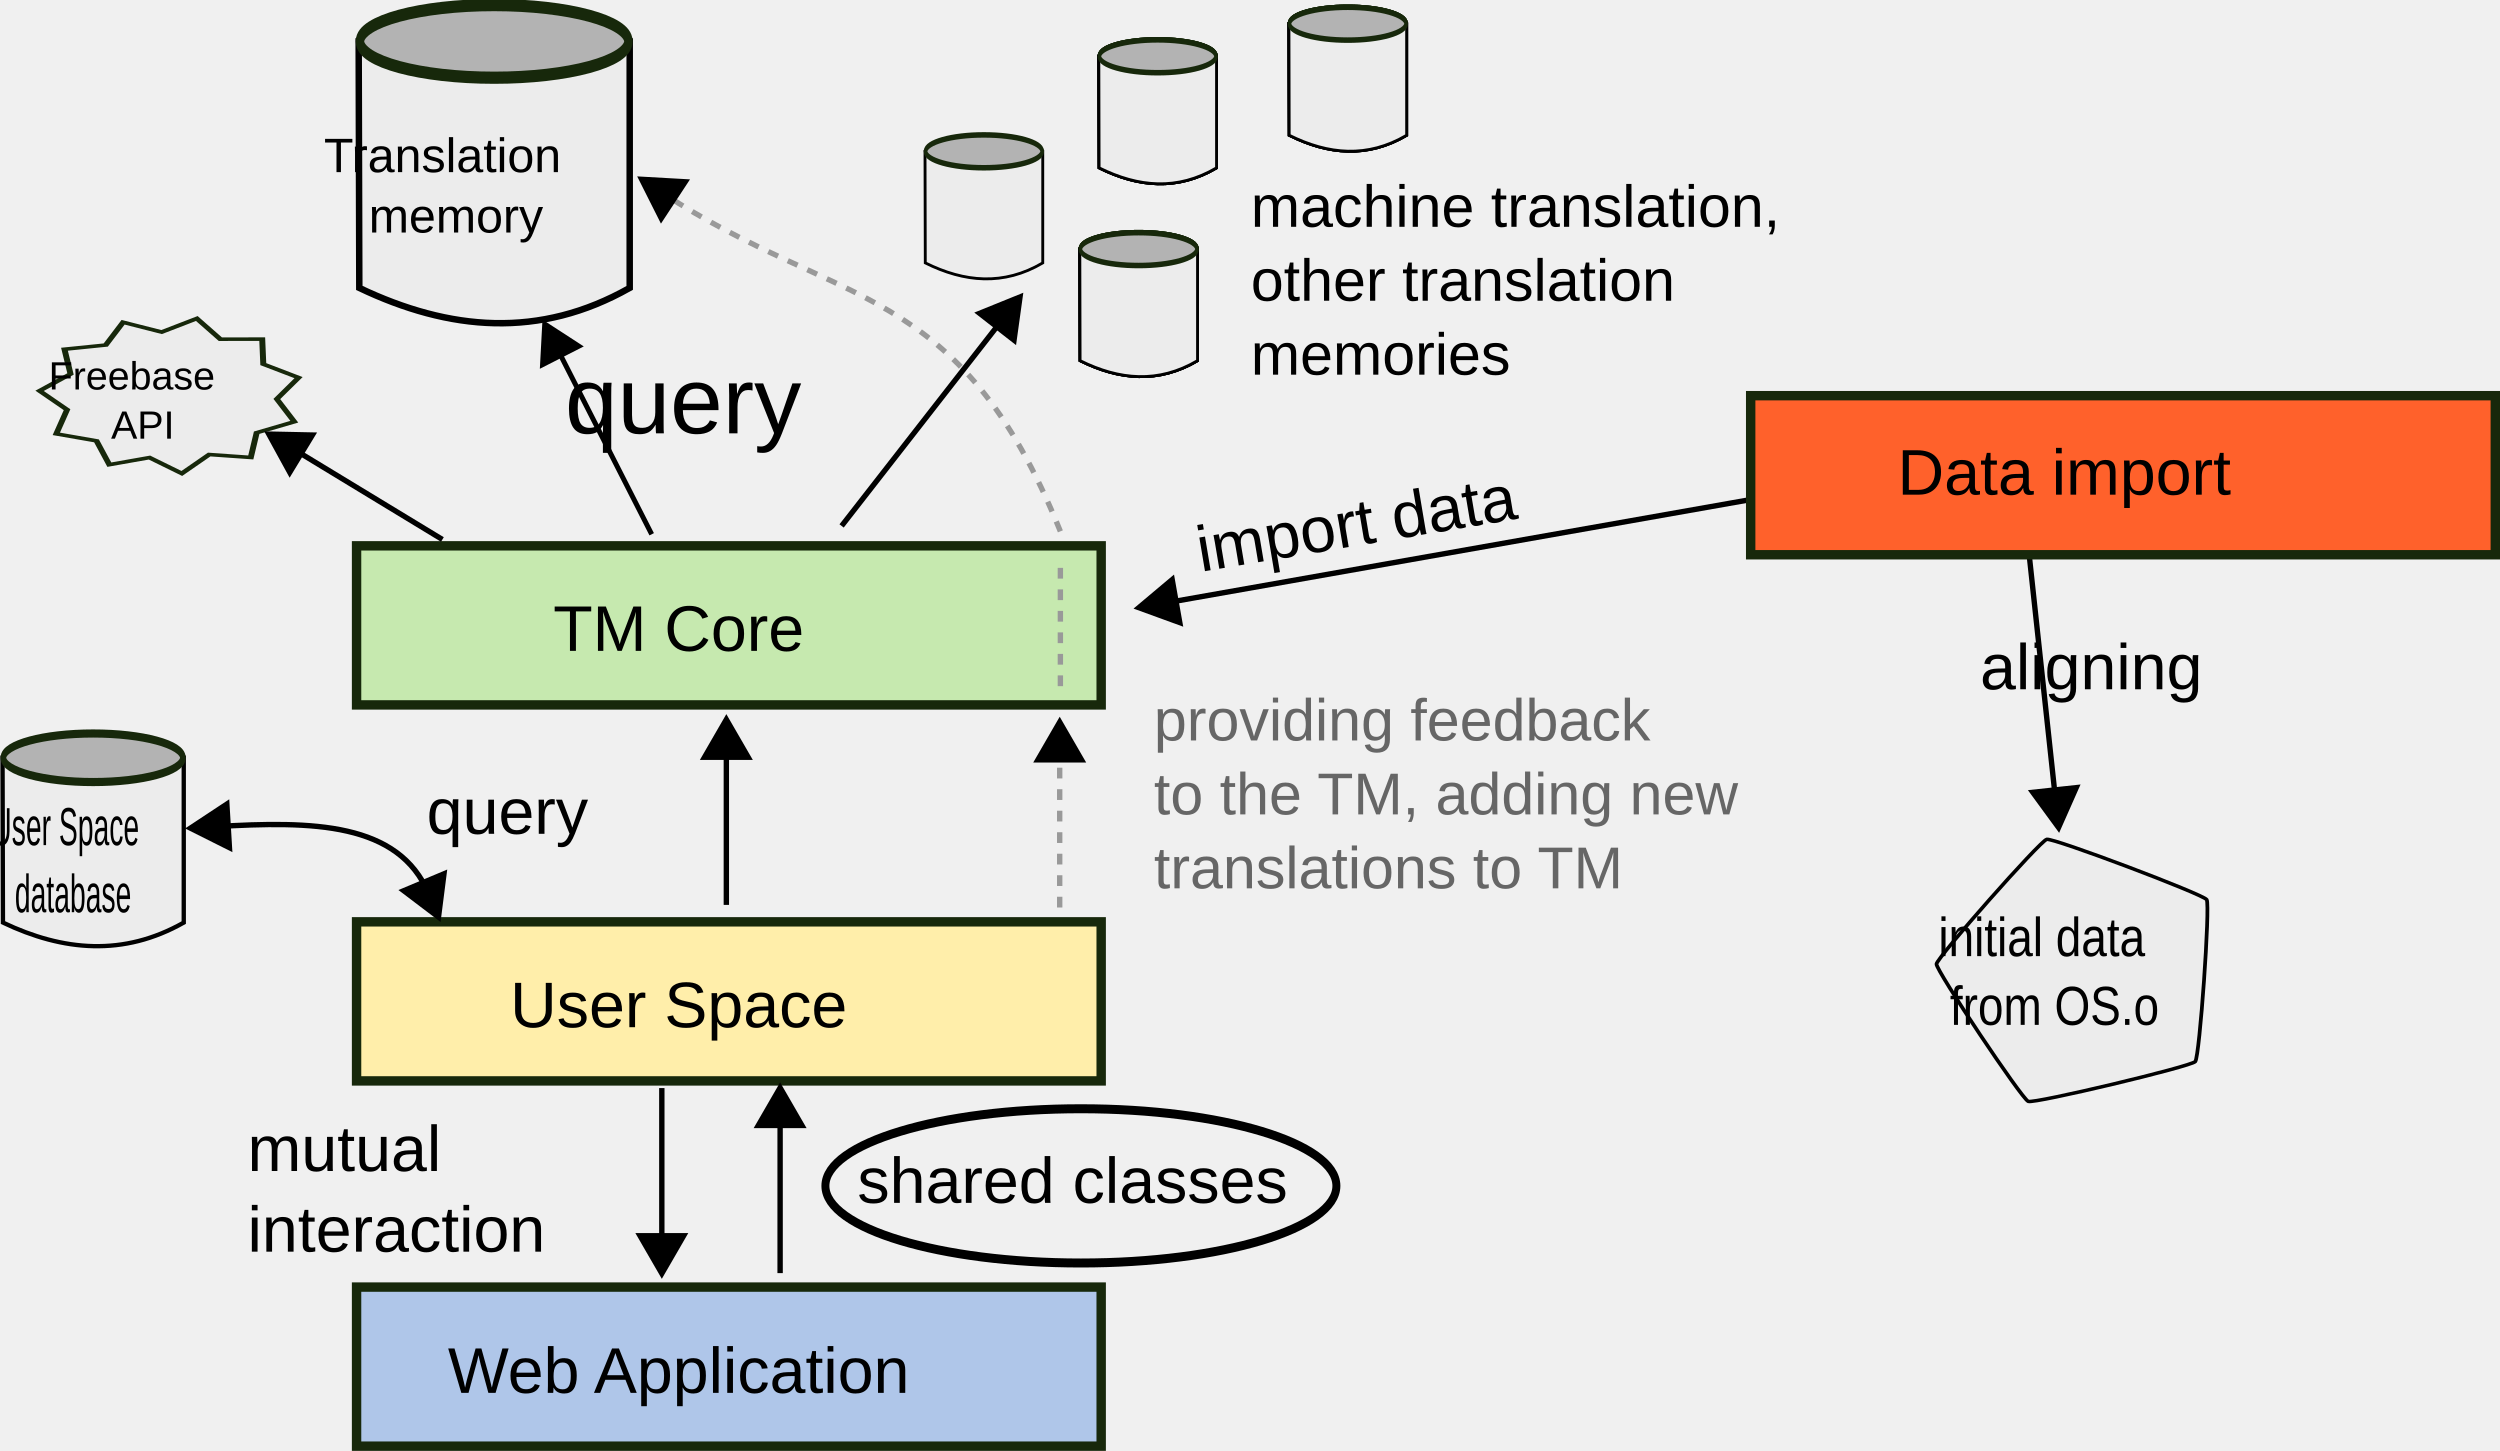
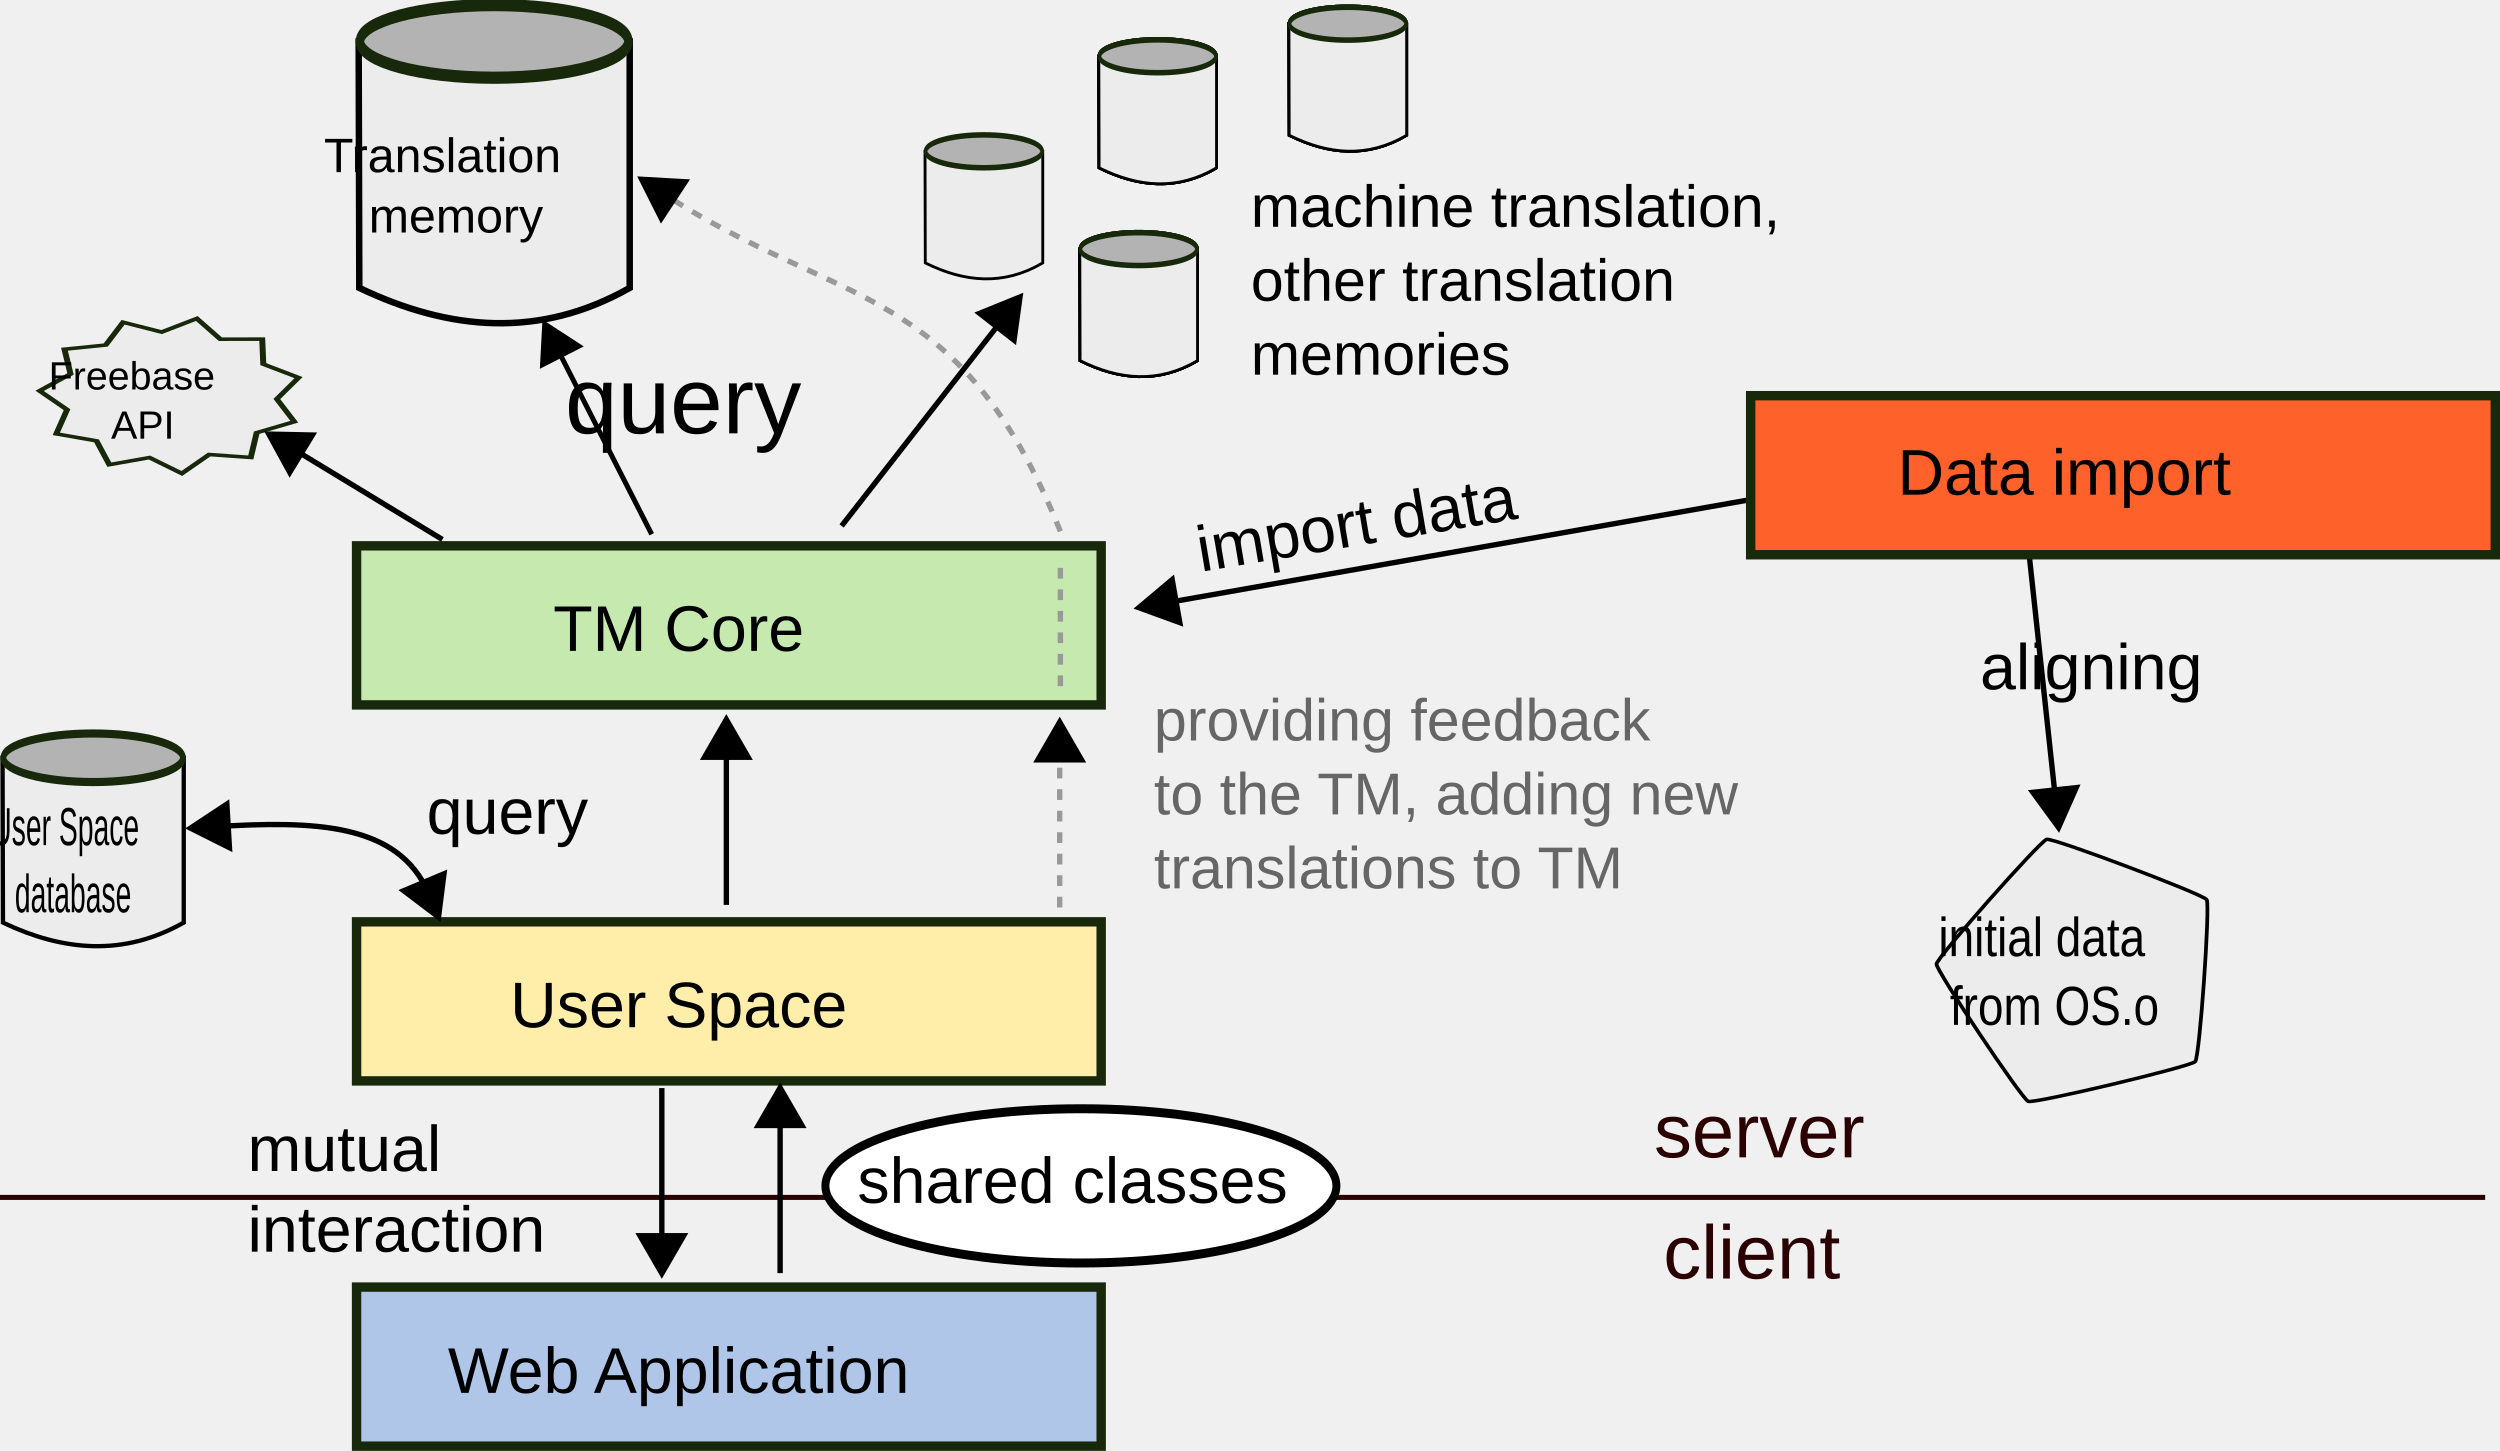
<svg xmlns="http://www.w3.org/2000/svg" width="464.965" height="269.842" id="svg2" version="1.1">
  <defs id="defs3">
    <marker orient="auto" refY="0" refX="0" id="TriangleInL" style="overflow:visible">
      <path id="path3842" d="m 5.77,0 -8.65,5 0,-10 8.65,5 z" style="fill-rule:evenodd;stroke:#000000;stroke-width:1pt;marker-start:none" transform="scale(-0.8,-0.8)" />
    </marker>
    <marker orient="auto" refY="0" refX="0" id="TriangleOutL" style="overflow:visible">
      <path id="path3851" d="m 5.77,0 -8.65,5 0,-10 8.65,5 z" style="fill-rule:evenodd;stroke:#000000;stroke-width:1pt;marker-start:none" transform="scale(0.8,0.8)" />
    </marker>
    <marker orient="auto" refY="0" refX="0" id="Arrow1Lstart" style="overflow:visible">
      <path id="path3708" d="M 0,0 5,-5 -12.5,0 5,5 0,0 z" style="fill-rule:evenodd;stroke:#000000;stroke-width:1pt;marker-start:none" transform="matrix(0.8,0,0,0.8,10,0)" />
    </marker>
    <marker orient="auto" refY="0" refX="0" id="Arrow2Lstart" style="overflow:visible">
      <path id="path3726" style="font-size:12px;fill-rule:evenodd;stroke-width:0.625;stroke-linejoin:round" d="M 8.719,4.034 -2.207,0.016 8.719,-4.002 c -1.745,2.372 -1.735,5.617 -6e-7,8.035 z" transform="matrix(1.1,0,0,1.1,1.1,0)" />
    </marker>
    <marker orient="auto" refY="0" refX="0" id="TriangleOutL-2" style="overflow:visible">
      <path id="path3851-8" d="m 5.77,0 -8.65,5 0,-10 8.65,5 z" style="fill-rule:evenodd;stroke:#000000;stroke-width:1pt;marker-start:none" transform="scale(0.8,0.8)" />
    </marker>
    <marker orient="auto" refY="0" refX="0" id="TriangleOutL-6" style="overflow:visible">
      <path id="path3851-0" d="m 5.77,0 -8.65,5 0,-10 8.65,5 z" style="fill-rule:evenodd;stroke:#000000;stroke-width:1pt;marker-start:none" transform="scale(0.8,0.8)" />
    </marker>
  </defs>
  <g id="layer1" transform="translate(2.482302e-6,-782.5201)">
+     <path style="fill:#008000;stroke:#2b0000;stroke-width:0.938px;stroke-linecap:butt;stroke-linejoin:miter;stroke-opacity:1" d="m -0.714,1005.219 462.917,0" id="path3095" />
    <path style="fill:none;stroke:#000000;stroke-width:1;stroke-linecap:butt;stroke-linejoin:miter;stroke-miterlimit:4;stroke-opacity:1;stroke-dasharray:none;marker-start:none;marker-mid:none;marker-end:url(#TriangleOutL)" d="M 327.786,875.047 216.415,894.722" id="path3703-1" />
    <path style="fill:none;stroke:#000000;stroke-width:1;stroke-linecap:butt;stroke-linejoin:miter;stroke-miterlimit:4;stroke-opacity:1;stroke-dasharray:none;marker-end:url(#TriangleOutL)" d="m 376.894,881.02 5.468,50.75" id="path5291-1" />
    <rect style="fill:#c6e9af;fill-opacity:1;fill-rule:evenodd;stroke:#17280b;stroke-width:1.749;stroke-miterlimit:4;stroke-opacity:1;stroke-dasharray:none;stroke-dashoffset:0" id="rect3607" width="138.488" height="29.587" x="66.316" y="884.037" />
    <text xml:space="preserve" style="font-size:12px;font-style:normal;font-weight:normal;text-align:center;text-anchor:middle;fill:#000000;fill-opacity:1;stroke:none;font-family:Arial;-inkscape-font-specification:Arial" x="134.564" y="903.569" id="text3603">
      <tspan id="tspan3605" x="134.564" y="903.569">TM Core</tspan>
    </text>
    <path style="fill:#ececec;stroke:#000000;stroke-width:1.207px;stroke-linecap:butt;stroke-linejoin:miter;stroke-opacity:1" d="m 66.708,790.024 0.117,46.046 c 16.764,7.994 33.528,9.483 50.291,0 l 0,-46.046 c -16.468,-9.99 -33.938,-8.023 -50.408,0 z" id="path3619" />
    <path style="fill:#b3b3b3;fill-opacity:1;fill-rule:evenodd;stroke:#17280b;stroke-width:1.2;stroke-miterlimit:4;stroke-opacity:1;stroke-dasharray:none;stroke-dashoffset:0" id="path3611" d="m 225.714,138.076 c 0,1.972 -8.475,3.571 -18.929,3.571 -10.454,0 -18.929,-1.599 -18.929,-3.571 0,-1.972 8.475,-3.571 18.929,-3.571 10.454,0 18.929,1.599 18.929,3.571 z" transform="matrix(1.318733,0,0,1.891424,-180.7833,529.0616)" />
    <rect y="953.968" x="66.316" height="29.587" width="138.488" id="rect3621" style="fill:#ffeeaa;fill-opacity:1;fill-rule:evenodd;stroke:#17280b;stroke-width:1.749;stroke-miterlimit:4;stroke-opacity:1;stroke-dasharray:none;stroke-dashoffset:0" />
    <text id="text3623" y="973.569" x="134.564" style="font-size:12px;font-style:normal;font-weight:normal;text-align:center;text-anchor:middle;fill:#000000;fill-opacity:1;stroke:none;font-family:Arial;-inkscape-font-specification:Arial" xml:space="preserve">
      <tspan y="973.569" x="134.564" id="tspan3625">User Space</tspan>
    </text>
    <rect style="fill:#afc6e9;fill-opacity:1;fill-rule:evenodd;stroke:#17280b;stroke-width:1.749;stroke-miterlimit:4;stroke-opacity:1;stroke-dasharray:none;stroke-dashoffset:0" id="rect3627" width="138.488" height="29.587" x="66.316" y="1021.9" />
    <text xml:space="preserve" style="font-size:12px;font-style:normal;font-weight:normal;text-align:center;text-anchor:middle;fill:#000000;fill-opacity:1;stroke:none;font-family:Arial;-inkscape-font-specification:Arial" x="134.564" y="1041.569" id="text3629">
      <tspan id="tspan3631" x="134.564" y="1041.569">Web Application</tspan>
    </text>
    <text xml:space="preserve" style="font-size:8.983px;font-style:normal;font-weight:normal;text-align:center;text-anchor:middle;fill:#000000;fill-opacity:1;stroke:none;font-family:Arial;-inkscape-font-specification:Arial" x="91.044" y="814.536" id="text3633">
      <tspan id="tspan3635" x="91.044" y="814.536">Translation</tspan>
      <tspan x="91.044" y="825.765" id="tspan3649">memory</tspan>
    </text>
    <path style="fill:#ececec;fill-opacity:1;fill-rule:evenodd;stroke:#17280b;stroke-width:1.2;stroke-miterlimit:4;stroke-opacity:1;stroke-dasharray:none;stroke-dashoffset:0" id="path3637" d="m 63.7,139.401 3.499,7.626 -7.54,3.681 -1.179,8.307 -8.333,-0.98 -5.483,6.351 -6.48,-5.33 -8.046,2.378 -2.57,-7.987 -8.055,-2.349 2.156,-8.109 -5.506,-6.331 6.198,-5.656 -1.209,-8.303 8.272,-1.407 3.472,-7.639 7.719,3.288 7.05,-4.549 4.716,6.94 8.39,-0.015 0.216,8.388 7.067,4.523 z" transform="matrix(0.9282837,0,0,0.5542805,-7.644088,779.4607)" />
    <text xml:space="preserve" style="font-size:7.321px;font-style:normal;font-weight:normal;text-align:center;text-anchor:middle;fill:#000000;fill-opacity:1;stroke:none;font-family:Arial;-inkscape-font-specification:Arial" x="31.638" y="854.957" id="text3639">
      <tspan id="tspan3641" x="31.638" y="854.957">Freebase</tspan>
      <tspan x="31.638" y="864.109" id="tspan3643">API</tspan>
    </text>
    <path id="path3645" d="m 0.472,923.322 0.078,30.786 c 11.208,5.345 22.417,6.34 33.625,0 l 0,-30.786 c -11.011,-6.679 -22.691,-5.364 -33.703,0 z" style="fill:#ececec;stroke:#000000;stroke-width:0.807px;stroke-linecap:butt;stroke-linejoin:miter;stroke-opacity:1" />
    <path transform="matrix(0.8817078,0,0,1.26461,-165.0016,748.8417)" d="m 225.714,138.076 c 0,1.972 -8.475,3.571 -18.929,3.571 -10.454,0 -18.929,-1.599 -18.929,-3.571 0,-1.972 8.475,-3.571 18.929,-3.571 10.454,0 18.929,1.599 18.929,3.571 z" id="path3647" style="fill:#b3b3b3;fill-opacity:1;fill-rule:evenodd;stroke:#17280b;stroke-width:1.2;stroke-miterlimit:4;stroke-opacity:1;stroke-dasharray:none;stroke-dashoffset:0" />
    <path style="fill:#ececec;stroke:#000000;stroke-width:0.535px;stroke-linecap:butt;stroke-linejoin:miter;stroke-opacity:1" d="m 172.039,810.577 0.051,20.839 c 7.282,3.618 14.565,4.292 21.847,0 l 0,-20.839 c -7.154,-4.521 -14.743,-3.631 -21.898,0 z" id="path3651" />
    <path style="fill:#b3b3b3;fill-opacity:1;fill-rule:evenodd;stroke:#17280b;stroke-width:1.2;stroke-miterlimit:4;stroke-opacity:1;stroke-dasharray:none;stroke-dashoffset:0" id="path3653" d="m 225.714,138.076 c 0,1.972 -8.475,3.571 -18.929,3.571 -10.454,0 -18.929,-1.599 -18.929,-3.571 0,-1.972 8.475,-3.571 18.929,-3.571 10.454,0 18.929,1.599 18.929,3.571 z" transform="matrix(0.5728648,0,0,0.8559842,64.5278,692.4753)" />
    <path id="path3655" d="m 204.364,792.899 0.051,20.839 c 7.282,3.618 14.565,4.292 21.847,0 l 0,-20.839 c -7.154,-4.521 -14.743,-3.631 -21.898,0 z" style="fill:#ececec;stroke:#000000;stroke-width:0.535px;stroke-linecap:butt;stroke-linejoin:miter;stroke-opacity:1" />
    <path transform="matrix(0.5728648,0,0,0.8559842,96.85269,674.7977)" d="m 225.714,138.076 c 0,1.972 -8.475,3.571 -18.929,3.571 -10.454,0 -18.929,-1.599 -18.929,-3.571 0,-1.972 8.475,-3.571 18.929,-3.571 10.454,0 18.929,1.599 18.929,3.571 z" id="path3657" style="fill:#b3b3b3;fill-opacity:1;fill-rule:evenodd;stroke:#17280b;stroke-width:1.2;stroke-miterlimit:4;stroke-opacity:1;stroke-dasharray:none;stroke-dashoffset:0" />
    <path style="fill:#ececec;stroke:#000000;stroke-width:0.535px;stroke-linecap:butt;stroke-linejoin:miter;stroke-opacity:1" d="m 204.364,792.899 0.051,20.839 c 7.282,3.618 14.565,4.292 21.847,0 l 0,-20.839 c -7.154,-4.521 -14.743,-3.631 -21.898,0 z" id="path3659" />
    <path style="fill:#b3b3b3;fill-opacity:1;fill-rule:evenodd;stroke:#17280b;stroke-width:1.2;stroke-miterlimit:4;stroke-opacity:1;stroke-dasharray:none;stroke-dashoffset:0" id="path3661" d="m 225.714,138.076 c 0,1.972 -8.475,3.571 -18.929,3.571 -10.454,0 -18.929,-1.599 -18.929,-3.571 0,-1.972 8.475,-3.571 18.929,-3.571 10.454,0 18.929,1.599 18.929,3.571 z" transform="matrix(0.5728648,0,0,0.8559842,96.85269,674.7977)" />
    <path style="fill:#ececec;stroke:#000000;stroke-width:0.535px;stroke-linecap:butt;stroke-linejoin:miter;stroke-opacity:1" d="m 204.364,792.899 0.051,20.839 c 7.282,3.618 14.565,4.292 21.847,0 l 0,-20.839 c -7.154,-4.521 -14.743,-3.631 -21.898,0 z" id="path3663" />
    <path style="fill:#b3b3b3;fill-opacity:1;fill-rule:evenodd;stroke:#17280b;stroke-width:1.2;stroke-miterlimit:4;stroke-opacity:1;stroke-dasharray:none;stroke-dashoffset:0" id="path3665" d="m 225.714,138.076 c 0,1.972 -8.475,3.571 -18.929,3.571 -10.454,0 -18.929,-1.599 -18.929,-3.571 0,-1.972 8.475,-3.571 18.929,-3.571 10.454,0 18.929,1.599 18.929,3.571 z" transform="matrix(0.5728648,0,0,0.8559842,96.85269,674.7977)" />
    <path id="path3667" d="m 204.364,792.899 0.051,20.839 c 7.282,3.618 14.565,4.292 21.847,0 l 0,-20.839 c -7.154,-4.521 -14.743,-3.631 -21.898,0 z" style="fill:#ececec;stroke:#000000;stroke-width:0.535px;stroke-linecap:butt;stroke-linejoin:miter;stroke-opacity:1" />
    <path transform="matrix(0.5728648,0,0,0.8559842,96.85269,674.7977)" d="m 225.714,138.076 c 0,1.972 -8.475,3.571 -18.929,3.571 -10.454,0 -18.929,-1.599 -18.929,-3.571 0,-1.972 8.475,-3.571 18.929,-3.571 10.454,0 18.929,1.599 18.929,3.571 z" id="path3669" style="fill:#b3b3b3;fill-opacity:1;fill-rule:evenodd;stroke:#17280b;stroke-width:1.2;stroke-miterlimit:4;stroke-opacity:1;stroke-dasharray:none;stroke-dashoffset:0" />
    <path style="fill:#ececec;stroke:#000000;stroke-width:0.535px;stroke-linecap:butt;stroke-linejoin:miter;stroke-opacity:1" d="m 200.829,828.759 0.051,20.839 c 7.282,3.618 14.565,4.292 21.847,0 l 0,-20.839 c -7.154,-4.521 -14.743,-3.631 -21.898,0 z" id="path3671" />
    <path style="fill:#b3b3b3;fill-opacity:1;fill-rule:evenodd;stroke:#17280b;stroke-width:1.2;stroke-miterlimit:4;stroke-opacity:1;stroke-dasharray:none;stroke-dashoffset:0" id="path3673" d="m 225.714,138.076 c 0,1.972 -8.475,3.571 -18.929,3.571 -10.454,0 -18.929,-1.599 -18.929,-3.571 0,-1.972 8.475,-3.571 18.929,-3.571 10.454,0 18.929,1.599 18.929,3.571 z" transform="matrix(0.5728648,0,0,0.8559842,93.31716,710.6581)" />
    <path id="path3675" d="m 200.829,828.759 0.051,20.839 c 7.282,3.618 14.565,4.292 21.847,0 l 0,-20.839 c -7.154,-4.521 -14.743,-3.631 -21.898,0 z" style="fill:#ececec;stroke:#000000;stroke-width:0.535px;stroke-linecap:butt;stroke-linejoin:miter;stroke-opacity:1" />
    <path transform="matrix(0.5728648,0,0,0.8559842,93.31716,710.6581)" d="m 225.714,138.076 c 0,1.972 -8.475,3.571 -18.929,3.571 -10.454,0 -18.929,-1.599 -18.929,-3.571 0,-1.972 8.475,-3.571 18.929,-3.571 10.454,0 18.929,1.599 18.929,3.571 z" id="path3677" style="fill:#b3b3b3;fill-opacity:1;fill-rule:evenodd;stroke:#17280b;stroke-width:1.2;stroke-miterlimit:4;stroke-opacity:1;stroke-dasharray:none;stroke-dashoffset:0" />
    <path id="path3679" d="m 200.829,828.759 0.051,20.839 c 7.282,3.618 14.565,4.292 21.847,0 l 0,-20.839 c -7.154,-4.521 -14.743,-3.631 -21.898,0 z" style="fill:#ececec;stroke:#000000;stroke-width:0.535px;stroke-linecap:butt;stroke-linejoin:miter;stroke-opacity:1" />
    <path transform="matrix(0.5728648,0,0,0.8559842,93.31716,710.6581)" d="m 225.714,138.076 c 0,1.972 -8.475,3.571 -18.929,3.571 -10.454,0 -18.929,-1.599 -18.929,-3.571 0,-1.972 8.475,-3.571 18.929,-3.571 10.454,0 18.929,1.599 18.929,3.571 z" id="path3681" style="fill:#b3b3b3;fill-opacity:1;fill-rule:evenodd;stroke:#17280b;stroke-width:1.2;stroke-miterlimit:4;stroke-opacity:1;stroke-dasharray:none;stroke-dashoffset:0" />
    <path style="fill:#ececec;stroke:#000000;stroke-width:0.535px;stroke-linecap:butt;stroke-linejoin:miter;stroke-opacity:1" d="m 200.829,828.759 0.051,20.839 c 7.282,3.618 14.565,4.292 21.847,0 l 0,-20.839 c -7.154,-4.521 -14.743,-3.631 -21.898,0 z" id="path3683" />
    <path style="fill:#b3b3b3;fill-opacity:1;fill-rule:evenodd;stroke:#17280b;stroke-width:1.2;stroke-miterlimit:4;stroke-opacity:1;stroke-dasharray:none;stroke-dashoffset:0" id="path3685" d="m 225.714,138.076 c 0,1.972 -8.475,3.571 -18.929,3.571 -10.454,0 -18.929,-1.599 -18.929,-3.571 0,-1.972 8.475,-3.571 18.929,-3.571 10.454,0 18.929,1.599 18.929,3.571 z" transform="matrix(0.5728648,0,0,0.8559842,93.31716,710.6581)" />
    <path id="path3687" d="m 239.72,786.838 0.051,20.839 c 7.282,3.618 14.565,4.292 21.847,0 l 0,-20.839 c -7.154,-4.521 -14.743,-3.631 -21.898,0 z" style="fill:#ececec;stroke:#000000;stroke-width:0.535px;stroke-linecap:butt;stroke-linejoin:miter;stroke-opacity:1" />
    <path transform="matrix(0.5728648,0,0,0.8559842,132.208,668.7368)" d="m 225.714,138.076 c 0,1.972 -8.475,3.571 -18.929,3.571 -10.454,0 -18.929,-1.599 -18.929,-3.571 0,-1.972 8.475,-3.571 18.929,-3.571 10.454,0 18.929,1.599 18.929,3.571 z" id="path3689" style="fill:#b3b3b3;fill-opacity:1;fill-rule:evenodd;stroke:#17280b;stroke-width:1.2;stroke-miterlimit:4;stroke-opacity:1;stroke-dasharray:none;stroke-dashoffset:0" />
    <path style="fill:#ececec;stroke:#000000;stroke-width:0.535px;stroke-linecap:butt;stroke-linejoin:miter;stroke-opacity:1" d="m 239.72,786.838 0.051,20.839 c 7.282,3.618 14.565,4.292 21.847,0 l 0,-20.839 c -7.154,-4.521 -14.743,-3.631 -21.898,0 z" id="path3691" />
    <path style="fill:#b3b3b3;fill-opacity:1;fill-rule:evenodd;stroke:#17280b;stroke-width:1.2;stroke-miterlimit:4;stroke-opacity:1;stroke-dasharray:none;stroke-dashoffset:0" id="path3693" d="m 225.714,138.076 c 0,1.972 -8.475,3.571 -18.929,3.571 -10.454,0 -18.929,-1.599 -18.929,-3.571 0,-1.972 8.475,-3.571 18.929,-3.571 10.454,0 18.929,1.599 18.929,3.571 z" transform="matrix(0.5728648,0,0,0.8559842,132.208,668.7368)" />
    <path style="fill:#ececec;stroke:#000000;stroke-width:0.535px;stroke-linecap:butt;stroke-linejoin:miter;stroke-opacity:1" d="m 239.72,786.838 0.051,20.839 c 7.282,3.618 14.565,4.292 21.847,0 l 0,-20.839 c -7.154,-4.521 -14.743,-3.631 -21.898,0 z" id="path3695" />
    <path style="fill:#b3b3b3;fill-opacity:1;fill-rule:evenodd;stroke:#17280b;stroke-width:1.2;stroke-miterlimit:4;stroke-opacity:1;stroke-dasharray:none;stroke-dashoffset:0" id="path3697" d="m 225.714,138.076 c 0,1.972 -8.475,3.571 -18.929,3.571 -10.454,0 -18.929,-1.599 -18.929,-3.571 0,-1.972 8.475,-3.571 18.929,-3.571 10.454,0 18.929,1.599 18.929,3.571 z" transform="matrix(0.5728648,0,0,0.8559842,132.208,668.7368)" />
    <path id="path3699" d="m 239.72,786.838 0.051,20.839 c 7.282,3.618 14.565,4.292 21.847,0 l 0,-20.839 c -7.154,-4.521 -14.743,-3.631 -21.898,0 z" style="fill:#ececec;stroke:#000000;stroke-width:0.535px;stroke-linecap:butt;stroke-linejoin:miter;stroke-opacity:1" />
    <path transform="matrix(0.5728648,0,0,0.8559842,132.208,668.7368)" d="m 225.714,138.076 c 0,1.972 -8.475,3.571 -18.929,3.571 -10.454,0 -18.929,-1.599 -18.929,-3.571 0,-1.972 8.475,-3.571 18.929,-3.571 10.454,0 18.929,1.599 18.929,3.571 z" id="path3701" style="fill:#b3b3b3;fill-opacity:1;fill-rule:evenodd;stroke:#17280b;stroke-width:1.2;stroke-miterlimit:4;stroke-opacity:1;stroke-dasharray:none;stroke-dashoffset:0" />
    <path style="fill:none;stroke:#000000;stroke-width:1px;stroke-linecap:butt;stroke-linejoin:miter;stroke-opacity:1;marker-start:none;marker-mid:none;marker-end:url(#TriangleOutL)" d="M 82.28,882.861 53.996,865.688" id="path3703" />
    <path style="fill:none;stroke:#000000;stroke-width:0.931px;stroke-linecap:butt;stroke-linejoin:miter;stroke-opacity:1;marker-end:url(#TriangleOutL)" d="M 121.205,881.885 103.291,846.676" id="path4901" />
    <path style="fill:none;stroke:#000000;stroke-width:1px;stroke-linecap:butt;stroke-linejoin:miter;stroke-opacity:1;marker-end:url(#TriangleOutL)" d="m 123.09,984.886 0,29.8" id="path5093" />
    <path id="path5283" d="m 145.09,1019.302 0,-29.8" style="fill:none;stroke:#000000;stroke-width:1px;stroke-linecap:butt;stroke-linejoin:miter;stroke-opacity:1;marker-end:url(#TriangleOutL)" />
    <text xml:space="preserve" style="font-size:12px;font-style:normal;font-weight:normal;text-align:start;text-anchor:start;fill:#000000;fill-opacity:1;stroke:none;font-family:Arial;-inkscape-font-specification:Arial" x="46.042" y="1000.309" id="text5285">
      <tspan id="tspan5287" x="46.042" y="1000.309">mutual</tspan>
      <tspan x="46.042" y="1015.309" id="tspan5289">interaction</tspan>
    </text>
    <path style="fill:none;stroke:#000000;stroke-width:1px;stroke-linecap:butt;stroke-linejoin:miter;stroke-opacity:1;marker-end:url(#TriangleOutL)" d="m 135.09,950.817 0,-29.799" id="path5291" />
    <path style="fill:none;stroke:#000000;stroke-width:1px;stroke-linecap:butt;stroke-linejoin:miter;stroke-opacity:1;marker-end:url(#TriangleOutL)" d="m 156.526,880.336 30.305,-38.891" id="path5293" />
    <text xml:space="preserve" style="font-size:11px;font-style:normal;font-weight:normal;text-align:start;text-anchor:start;fill:#000000;fill-opacity:1;stroke:none;font-family:Arial;-inkscape-font-specification:Arial" x="232.634" y="824.705" id="text5483">
      <tspan id="tspan5485" x="232.634" y="824.705">machine translation,</tspan>
      <tspan x="232.634" y="838.455" id="tspan5487">other translation</tspan>
      <tspan x="232.634" y="852.205" id="tspan5489">memories</tspan>
    </text>
    <text xml:space="preserve" style="font-size:7.25px;font-style:normal;font-weight:normal;text-align:center;text-anchor:middle;fill:#000000;fill-opacity:1;stroke:none;font-family:Arial;-inkscape-font-specification:Arial" x="23.756" y="682.367" id="text5491" transform="scale(0.7261535,1.377119)">
      <tspan id="tspan5493" x="23.756" y="682.367">User Space</tspan>
      <tspan x="23.756" y="691.43" id="tspan5495">database</tspan>
    </text>
    <text xml:space="preserve" style="font-size:17.57px;font-style:normal;font-weight:normal;text-align:center;text-anchor:middle;fill:#000000;fill-opacity:1;stroke:none;font-family:Arial;-inkscape-font-specification:Arial" x="139.267" y="863.111" id="text5497">
      <tspan id="tspan5499" x="139.267" y="863.111">query</tspan>
    </text>
    <text id="text7030" y="937.594" x="126.042" style="font-size:12px;font-style:normal;font-weight:normal;text-align:end;text-anchor:end;fill:#000000;fill-opacity:1;stroke:none;font-family:Arial;-inkscape-font-specification:Arial" xml:space="preserve">
      <tspan id="tspan7034" y="937.594" x="126.042">query</tspan>
    </text>
    <path style="fill:none;stroke:#999999;stroke-width:1;stroke-linecap:butt;stroke-linejoin:miter;stroke-miterlimit:4;stroke-opacity:1;stroke-dasharray:2, 2;stroke-dashoffset:0;marker-mid:none;marker-end:url(#TriangleOutL)" d="m 197.09,951.302 0,-29.799" id="path7036" />
    <path style="fill:none;stroke:#999999;stroke-width:1;stroke-linecap:butt;stroke-linejoin:miter;stroke-miterlimit:4;stroke-opacity:1;stroke-dasharray:2, 2;stroke-dashoffset:0;marker-mid:none" d="m 197.214,910.135 0,-23.991" id="path7230" />
    <path style="fill:none;stroke:#999999;stroke-width:1;stroke-linecap:butt;stroke-linejoin:miter;stroke-miterlimit:4;stroke-opacity:1;stroke-dasharray:2, 2;stroke-dashoffset:0;marker-start:none;marker-mid:none;marker-end:url(#TriangleOutL)" d="m 197.214,881.346 c -18.881,-46.837 -41.077,-41.335 -73.957,-62.905" id="path7232" />
    <path style="fill:none;stroke:#000000;stroke-width:1px;stroke-linecap:butt;stroke-linejoin:miter;stroke-opacity:1;marker-start:url(#TriangleInL);marker-end:url(#TriangleOutL)" d="m 40.097,936.262 c 18.027,-1.077 34.044,-0.828 39.643,12.5" id="path8186" />
    <text xml:space="preserve" style="font-size:11px;font-style:normal;font-weight:normal;text-align:start;text-anchor:start;fill:#666666;fill-opacity:1;stroke:none;font-family:Arial;-inkscape-font-specification:Arial" x="214.61" y="920.237" id="text8568">
      <tspan id="tspan8570" x="214.61" y="920.237">providing feedback </tspan>
      <tspan x="214.61" y="933.987" id="tspan8572">to the TM, adding new</tspan>
      <tspan x="214.61" y="947.737" id="tspan8574">translations to TM</tspan>
    </text>
-     <path style="fill:none;stroke:#000000;stroke-width:1.749;stroke-linecap:round;stroke-linejoin:round;stroke-miterlimit:4;stroke-opacity:1;stroke-dasharray:none" id="path4238" d="m 293.571,225 c 0,8.284 -25.104,15 -56.071,15 -30.967,0 -56.071,-6.716 -56.071,-15 0,-8.284 25.104,-15 56.071,-15 30.967,0 56.071,6.716 56.071,15 z" transform="matrix(0.8474771,0,0,0.9562886,-0.2437529,787.9115)" />
-     <text xml:space="preserve" style="font-size:12px;font-style:normal;font-weight:normal;text-align:start;text-anchor:start;fill:#000000;fill-opacity:1;stroke:none;font-family:Arial;-inkscape-font-specification:Arial" x="159.46" y="1006.23" id="text5285-5">
-       <tspan x="159.46" y="1006.23" id="tspan5289-4">shared classes</tspan>
-     </text>
    <rect y="856.11" x="325.602" height="29.587" width="138.488" id="rect3621-9" style="fill:#ff612b;fill-opacity:1;fill-rule:evenodd;stroke:#17280b;stroke-width:1.749;stroke-miterlimit:4;stroke-opacity:1;stroke-dasharray:none;stroke-dashoffset:0" />
    <text xml:space="preserve" style="font-size:12px;font-style:normal;font-weight:normal;text-align:center;text-anchor:middle;fill:#000000;fill-opacity:1;stroke:none;font-family:Arial;-inkscape-font-specification:Arial" x="392.254" y="874.514" id="text3603-8">
      <tspan id="tspan3605-1" x="392.254" y="874.514">Data import</tspan>
    </text>
    <path style="fill:#ececec;fill-opacity:1;stroke:#000000;stroke-width:1;stroke-linecap:round;stroke-linejoin:round;stroke-miterlimit:4;stroke-opacity:1;stroke-dasharray:none" id="path4331" d="m 390,222.143 c -1.176,1.411 -42.801,11.939 -44.506,11.257 -1.705,-0.682 -24.581,-37.017 -24.459,-38.849 0.122,-1.832 27.609,-34.817 29.389,-35.267 1.78,-0.45 41.644,15.499 42.623,17.053 0.978,1.554 -1.871,44.396 -3.047,45.806 z" transform="matrix(0.6978367,0,0,0.6575962,136.1292,833.88)" />
    <text xml:space="preserve" style="font-size:9.346px;font-style:normal;font-weight:normal;text-align:center;text-anchor:middle;fill:#000000;fill-opacity:1;stroke:none;font-family:Arial;-inkscape-font-specification:Arial" x="424.681" y="877.494" id="text3639-4" transform="scale(0.9137283,1.094417)">
      <tspan x="424.681" y="877.494" id="tspan3643-9">initial data</tspan>
      <tspan x="424.681" y="889.176" id="tspan4359">from OS.o</tspan>
    </text>
    <text id="text7030-8" y="910.71" x="426.294" style="font-size:12px;font-style:normal;font-weight:normal;text-align:end;text-anchor:end;fill:#000000;fill-opacity:1;stroke:none;font-family:Arial;-inkscape-font-specification:Arial" xml:space="preserve">
      <tspan id="tspan7034-6" y="910.71" x="426.294">aligning</tspan>
    </text>
    <text id="text7030-8-7" y="913.591" x="149.734" style="font-size:12px;font-style:normal;font-weight:normal;text-align:end;text-anchor:end;fill:#000000;fill-opacity:1;stroke:none;font-family:Arial;-inkscape-font-specification:Arial" xml:space="preserve" transform="matrix(0.9861915,-0.165609,0.165609,0.9861915,0,0)">
      <tspan id="tspan7034-6-3" y="913.591" x="149.734">import data</tspan>
    </text>
+     <path style="fill:#ffffff;stroke:#000000;stroke-width:1.749;stroke-linecap:round;stroke-linejoin:round;stroke-miterlimit:4;stroke-opacity:1;stroke-dasharray:none" id="path4238" d="m 293.571,225 c 0,8.284 -25.104,15 -56.071,15 -30.967,0 -56.071,-6.716 -56.071,-15 0,-8.284 25.104,-15 56.071,-15 30.967,0 56.071,6.716 56.071,15 z" transform="matrix(0.8474771,0,0,0.9562886,-0.2437529,787.9115)" />
+     <text xml:space="preserve" style="font-size:12px;font-style:normal;font-weight:normal;text-align:start;text-anchor:start;fill:#000000;fill-opacity:1;stroke:none;font-family:Arial;-inkscape-font-specification:Arial" x="159.46" y="1006.23" id="text5285-5">
+       <tspan x="159.46" y="1006.23" id="tspan5289-4">shared classes</tspan>
+     </text>
+     <text xml:space="preserve" style="font-size:14.1px;font-style:normal;font-weight:normal;text-align:start;text-anchor:start;fill:#2b0000;fill-opacity:1;stroke:none;font-family:Arial;-inkscape-font-specification:Arial" x="307.63" y="997.767" id="text8568-1">
+       <tspan x="307.63" y="997.767" id="tspan8574-2">server</tspan>
+     </text>
+     <text xml:space="preserve" style="font-size:14.1px;font-style:normal;font-weight:normal;text-align:start;text-anchor:start;fill:#2b0000;fill-opacity:1;stroke:none;font-family:Arial;-inkscape-font-specification:Arial" x="309.358" y="1020.304" id="text8568-1-3">
+       <tspan x="309.358" y="1020.304" id="tspan8574-2-9">client</tspan>
+     </text>
  </g>
</svg>
